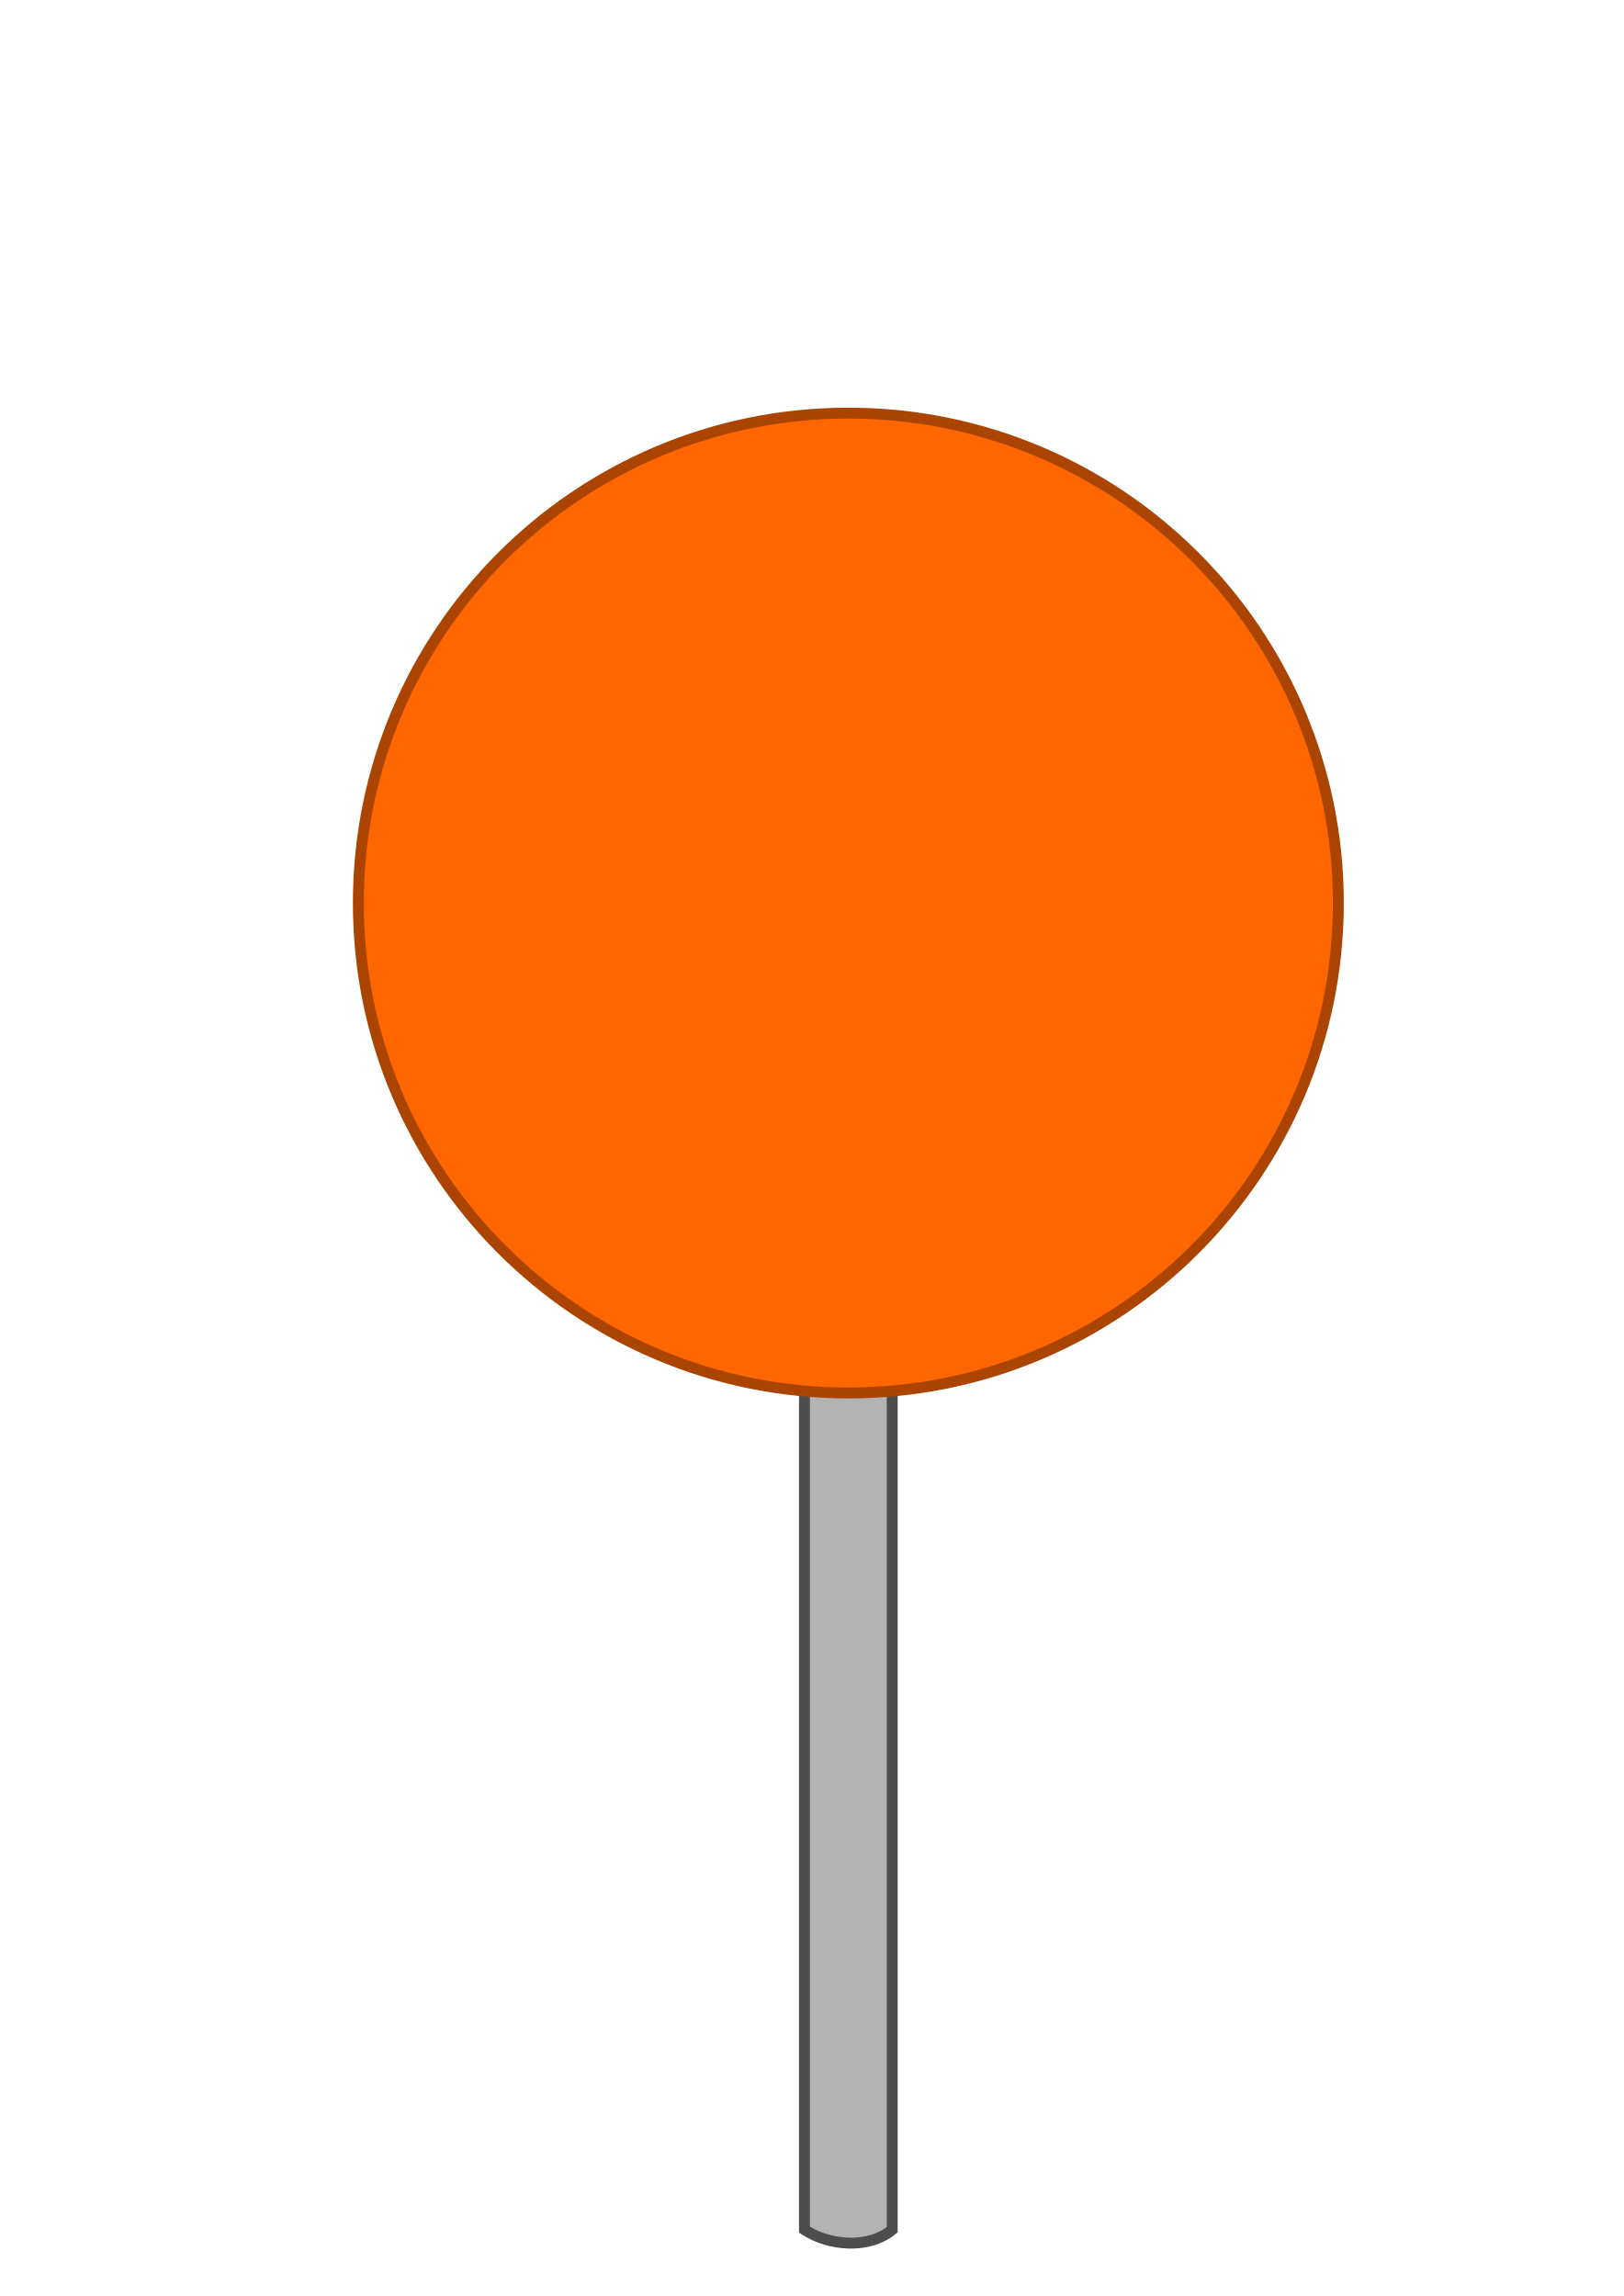
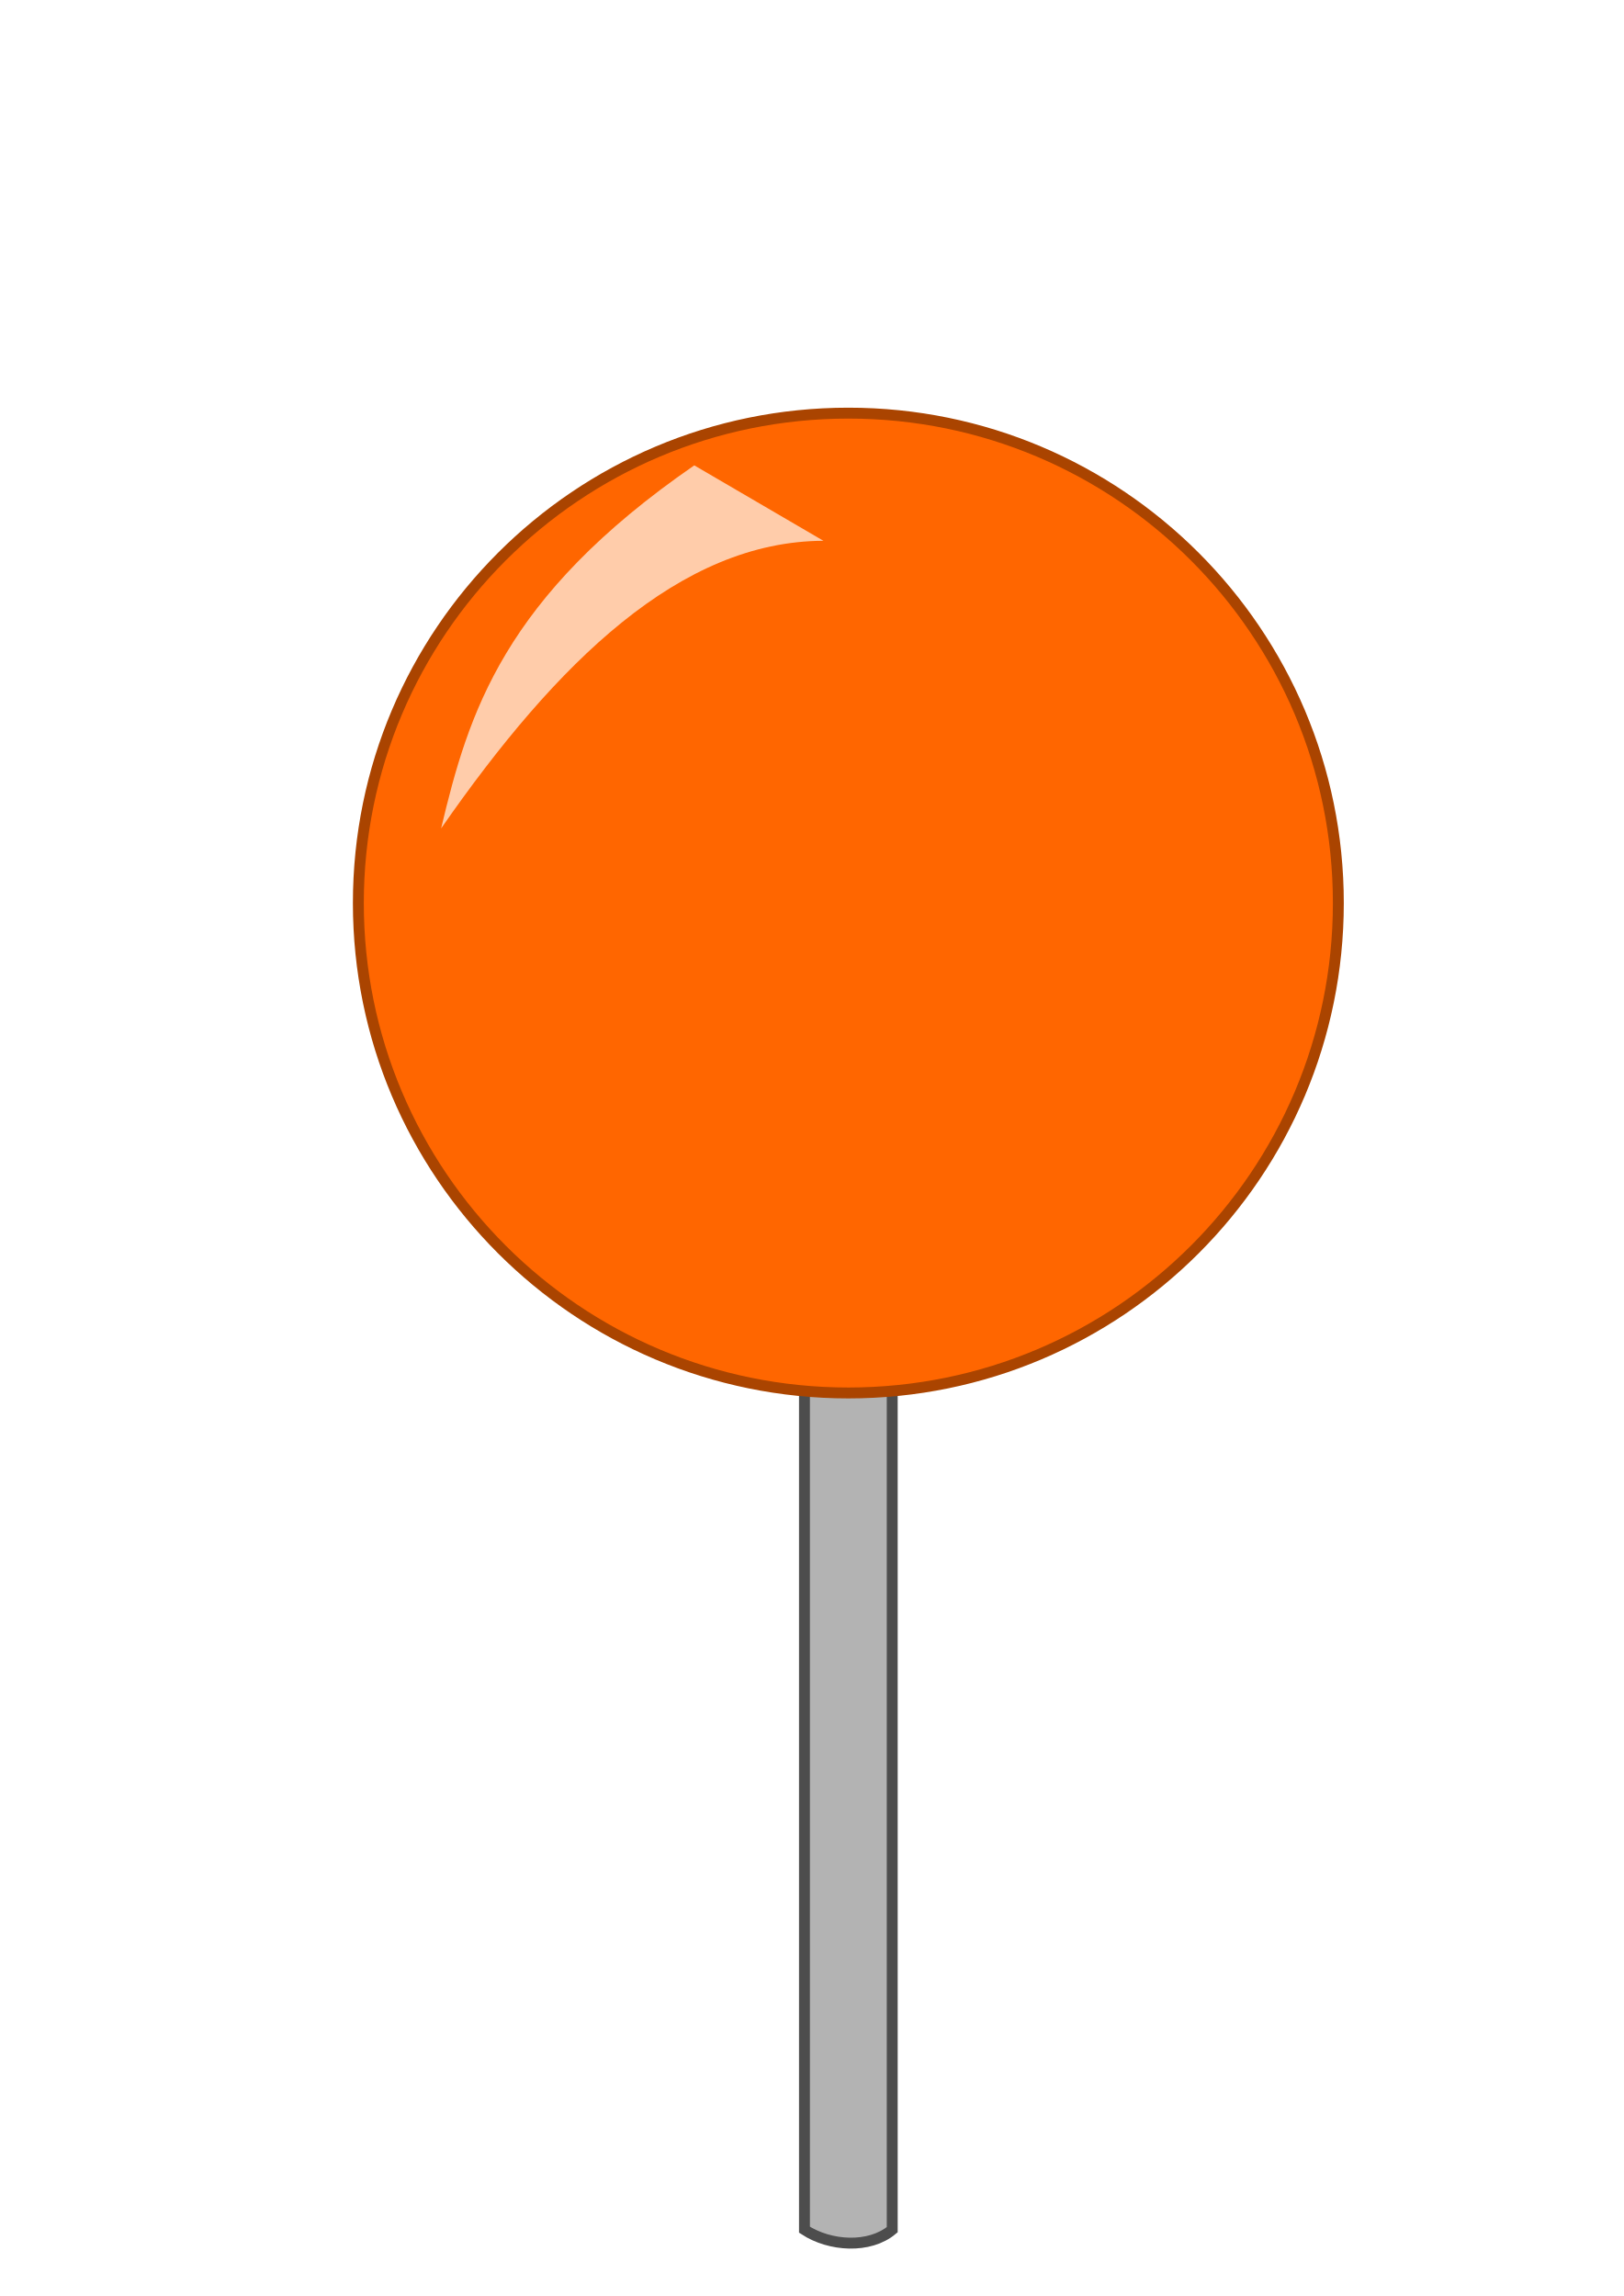
<svg xmlns="http://www.w3.org/2000/svg" width="210mm" height="297mm" viewBox="0 0 210 297" version="1.1" id="svg8">
  <defs id="defs2" />
  <g id="layer1">
    <path style="opacity:1;fill:#b3b3b3;fill-opacity:1;stroke:#4d4d4d;stroke-width:1.411;stroke-miterlimit:4;stroke-dasharray:none;stroke-opacity:1" d="m 104.045,175.868 h 11.35 v 112.557 c -2.957,2.48 -8.063,2.15 -11.35,0 z" id="rect4495" />
    <circle style="opacity:1;fill:#ff6600;fill-opacity:1;stroke:#aa4400;stroke-width:1.411;stroke-miterlimit:4;stroke-dasharray:none;stroke-opacity:1" id="path4493" cx="109.72" cy="116.814" r="63.373" />
+     <path style="fill:#ffccaa;stroke:none;stroke-width:0.265px;stroke-linecap:butt;stroke-linejoin:miter;stroke-opacity:1" d="M 57.051,107.161 C 72.034,85.582 88,70.025 106.495,69.954 L 89.793,60.198 C 65.07,77.262 60.598,92.259 57.051,107.161 Z" id="path4503" />
  </g>
</svg>
